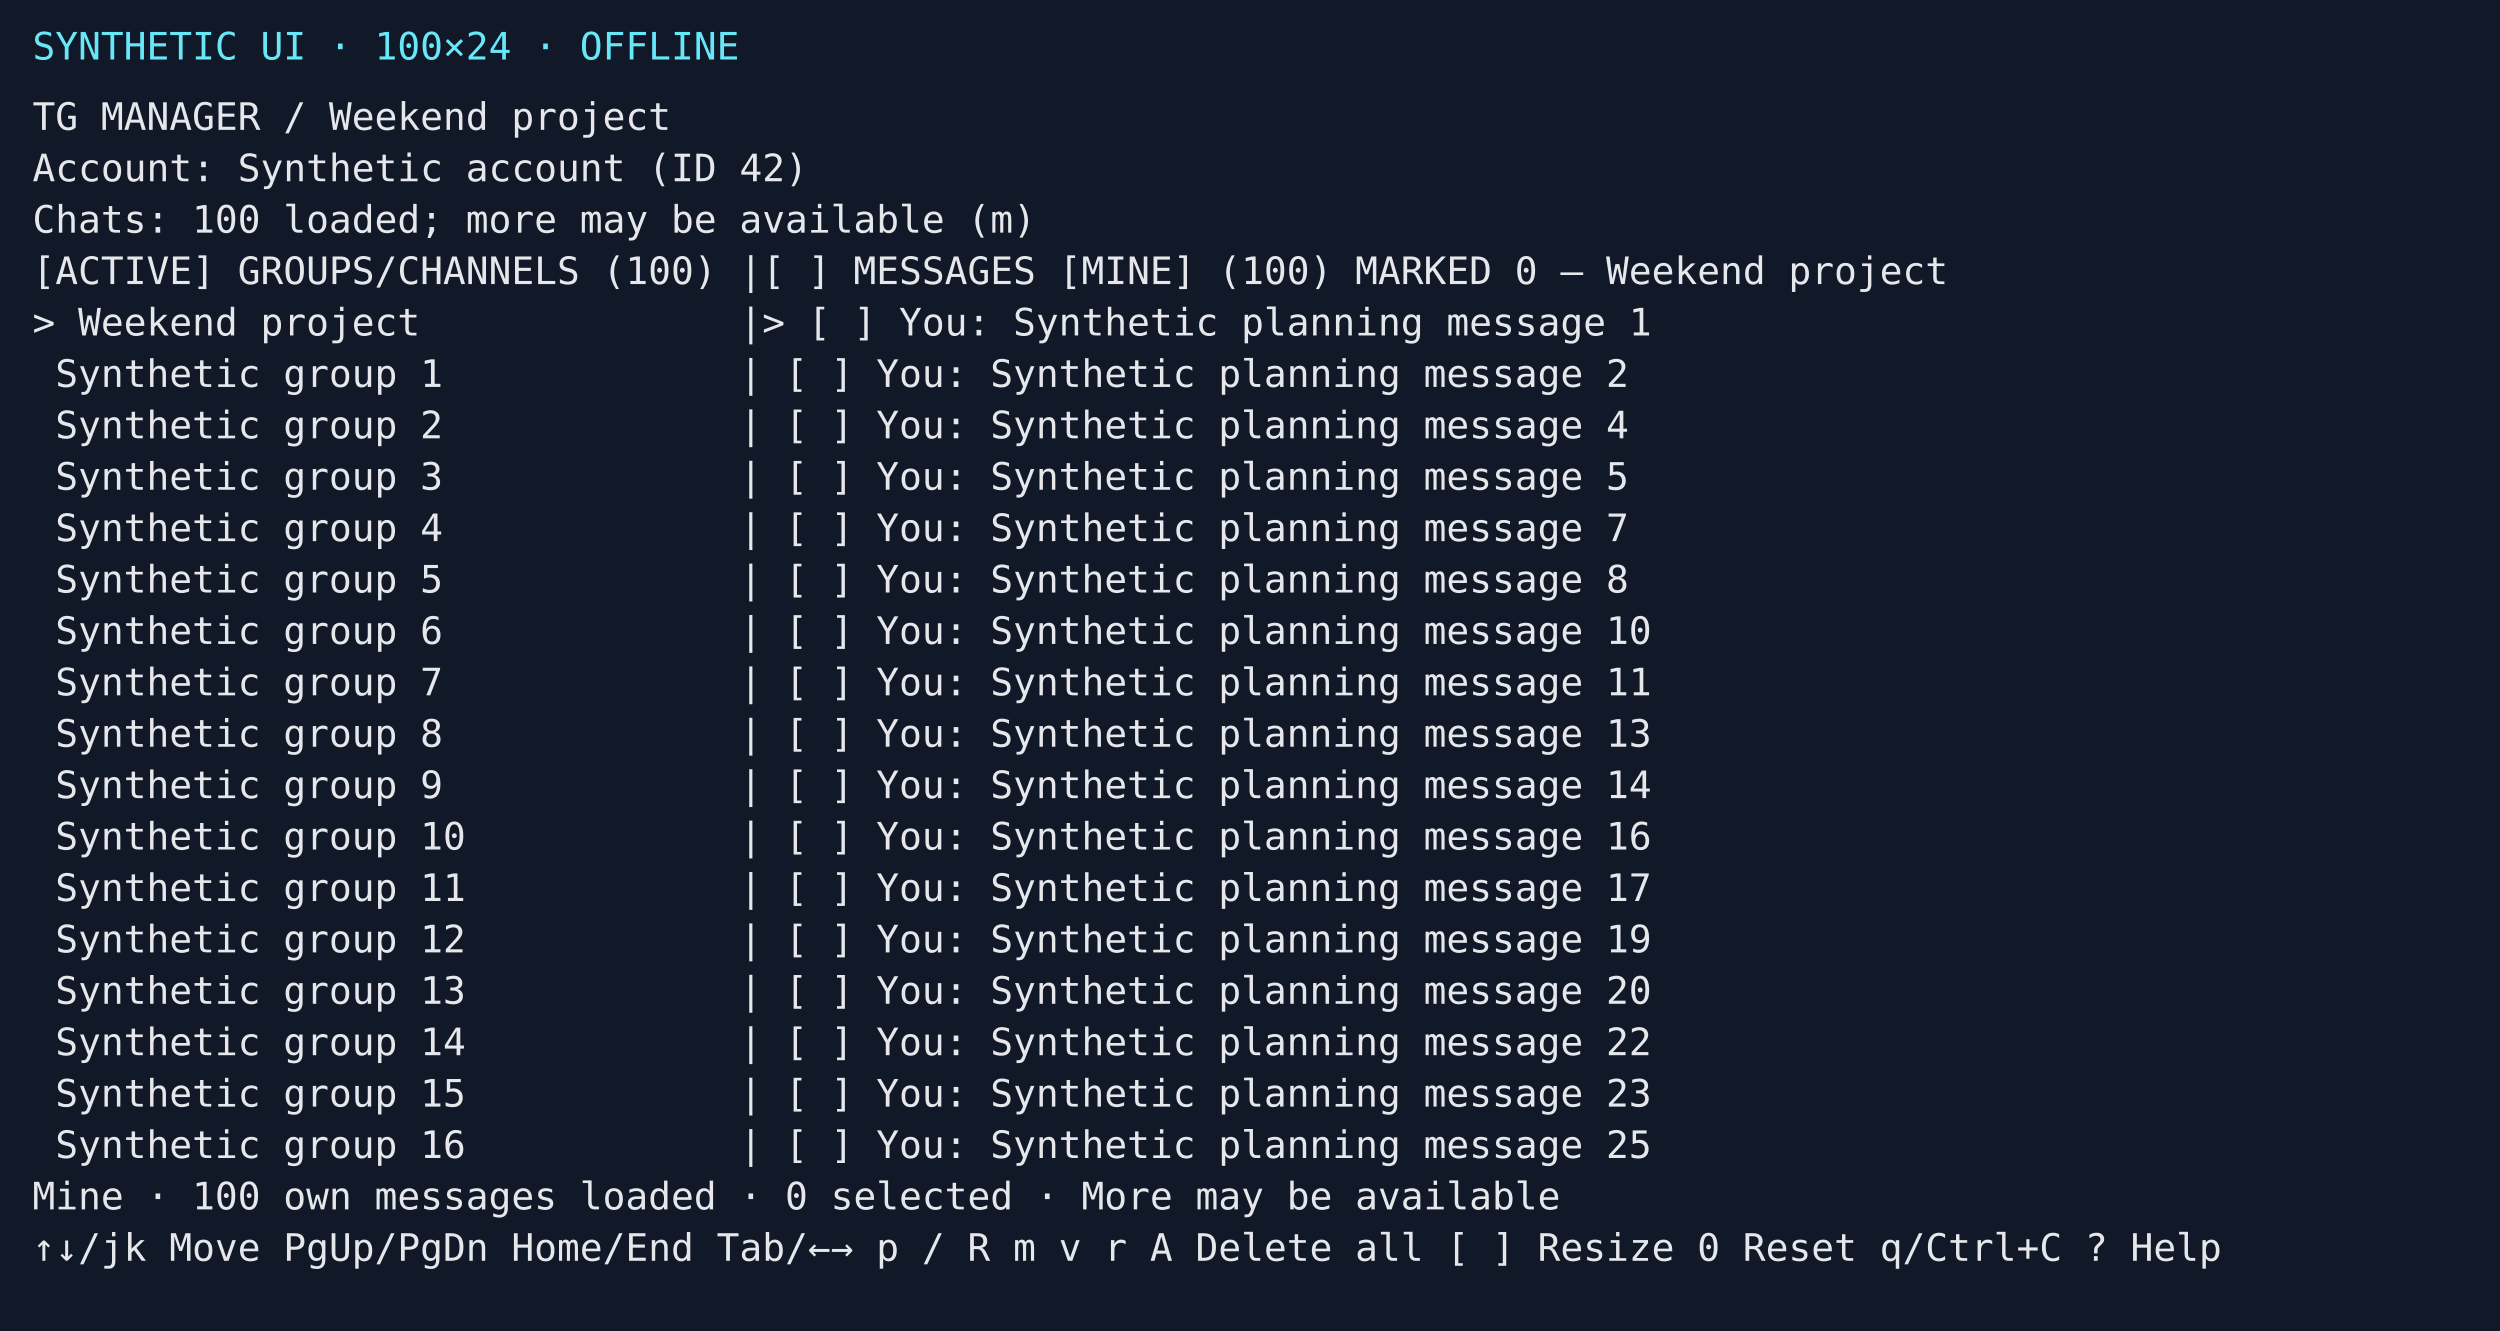
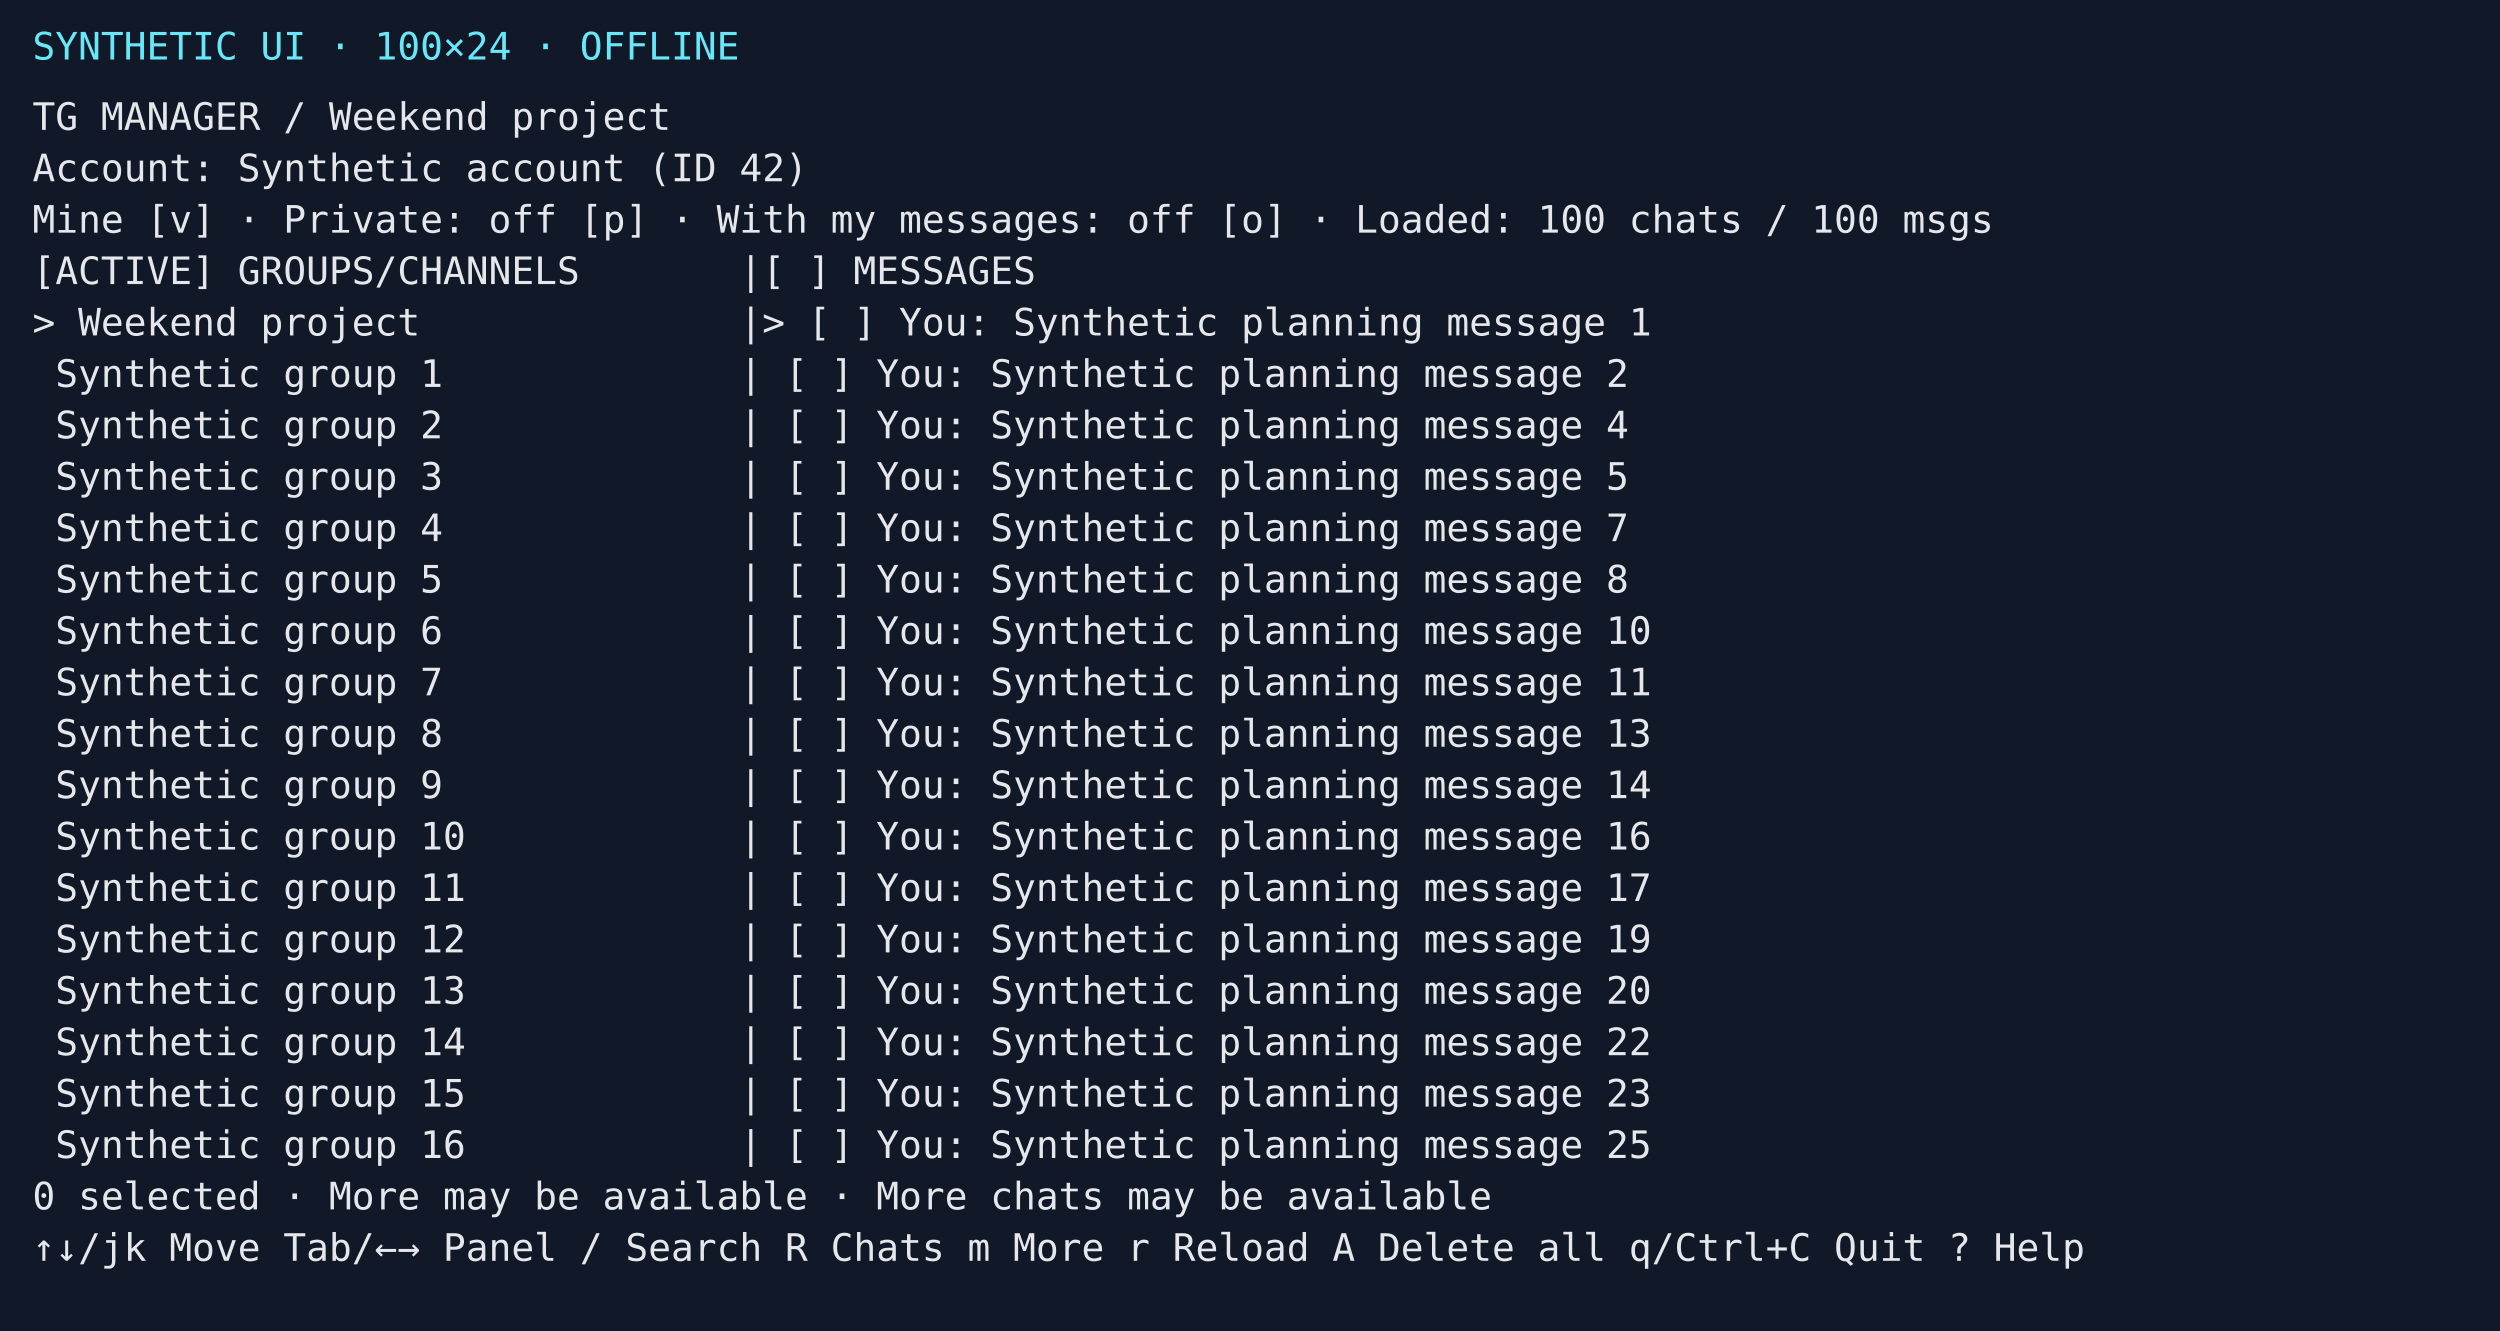
<svg xmlns="http://www.w3.org/2000/svg" width="924" height="492" viewBox="0 0 924 492">
  <rect width="100%" height="100%" fill="#111827" />
  <g fill="#e5e7eb" font-family="monospace" font-size="14">
    <text x="12" y="22" fill="#67e8f9">SYNTHETIC UI · 100×24 · OFFLINE</text>
    <text x="12" y="48" xml:space="preserve">TG MANAGER / Weekend project</text>
    <text x="12" y="67" xml:space="preserve">Account: Synthetic account (ID 42)</text>
-     <text x="12" y="86" xml:space="preserve">Chats: 100 loaded; more may be available (m)</text>
-     <text x="12" y="105" xml:space="preserve">[ACTIVE] GROUPS/CHANNELS (100) |[ ] MESSAGES [MINE] (100) MARKED 0 — Weekend project</text>
+     <text x="12" y="86" xml:space="preserve">Mine [v] · Private: off [p] · With my messages: off [o] · Loaded: 100 chats / 100 msgs</text>
+     <text x="12" y="105" xml:space="preserve">[ACTIVE] GROUPS/CHANNELS       |[ ] MESSAGES</text>
    <text x="12" y="124" xml:space="preserve">&gt; Weekend project              |&gt; [ ] You: Synthetic planning message 1</text>
    <text x="12" y="143" xml:space="preserve"> Synthetic group 1             | [ ] You: Synthetic planning message 2</text>
    <text x="12" y="162" xml:space="preserve"> Synthetic group 2             | [ ] You: Synthetic planning message 4</text>
    <text x="12" y="181" xml:space="preserve"> Synthetic group 3             | [ ] You: Synthetic planning message 5</text>
    <text x="12" y="200" xml:space="preserve"> Synthetic group 4             | [ ] You: Synthetic planning message 7</text>
    <text x="12" y="219" xml:space="preserve"> Synthetic group 5             | [ ] You: Synthetic planning message 8</text>
    <text x="12" y="238" xml:space="preserve"> Synthetic group 6             | [ ] You: Synthetic planning message 10</text>
    <text x="12" y="257" xml:space="preserve"> Synthetic group 7             | [ ] You: Synthetic planning message 11</text>
    <text x="12" y="276" xml:space="preserve"> Synthetic group 8             | [ ] You: Synthetic planning message 13</text>
    <text x="12" y="295" xml:space="preserve"> Synthetic group 9             | [ ] You: Synthetic planning message 14</text>
    <text x="12" y="314" xml:space="preserve"> Synthetic group 10            | [ ] You: Synthetic planning message 16</text>
    <text x="12" y="333" xml:space="preserve"> Synthetic group 11            | [ ] You: Synthetic planning message 17</text>
    <text x="12" y="352" xml:space="preserve"> Synthetic group 12            | [ ] You: Synthetic planning message 19</text>
    <text x="12" y="371" xml:space="preserve"> Synthetic group 13            | [ ] You: Synthetic planning message 20</text>
    <text x="12" y="390" xml:space="preserve"> Synthetic group 14            | [ ] You: Synthetic planning message 22</text>
    <text x="12" y="409" xml:space="preserve"> Synthetic group 15            | [ ] You: Synthetic planning message 23</text>
    <text x="12" y="428" xml:space="preserve"> Synthetic group 16            | [ ] You: Synthetic planning message 25</text>
-     <text x="12" y="447" xml:space="preserve">Mine · 100 own messages loaded · 0 selected · More may be available</text>
-     <text x="12" y="466" xml:space="preserve">↑↓/jk Move PgUp/PgDn Home/End Tab/←→ p / R m v r A Delete all [ ] Resize 0 Reset q/Ctrl+C ? Help</text>
+     <text x="12" y="447" xml:space="preserve">0 selected · More may be available · More chats may be available</text>
+     <text x="12" y="466" xml:space="preserve">↑↓/jk Move Tab/←→ Panel / Search R Chats m More r Reload A Delete all q/Ctrl+C Quit ? Help</text>
  </g>
</svg>
